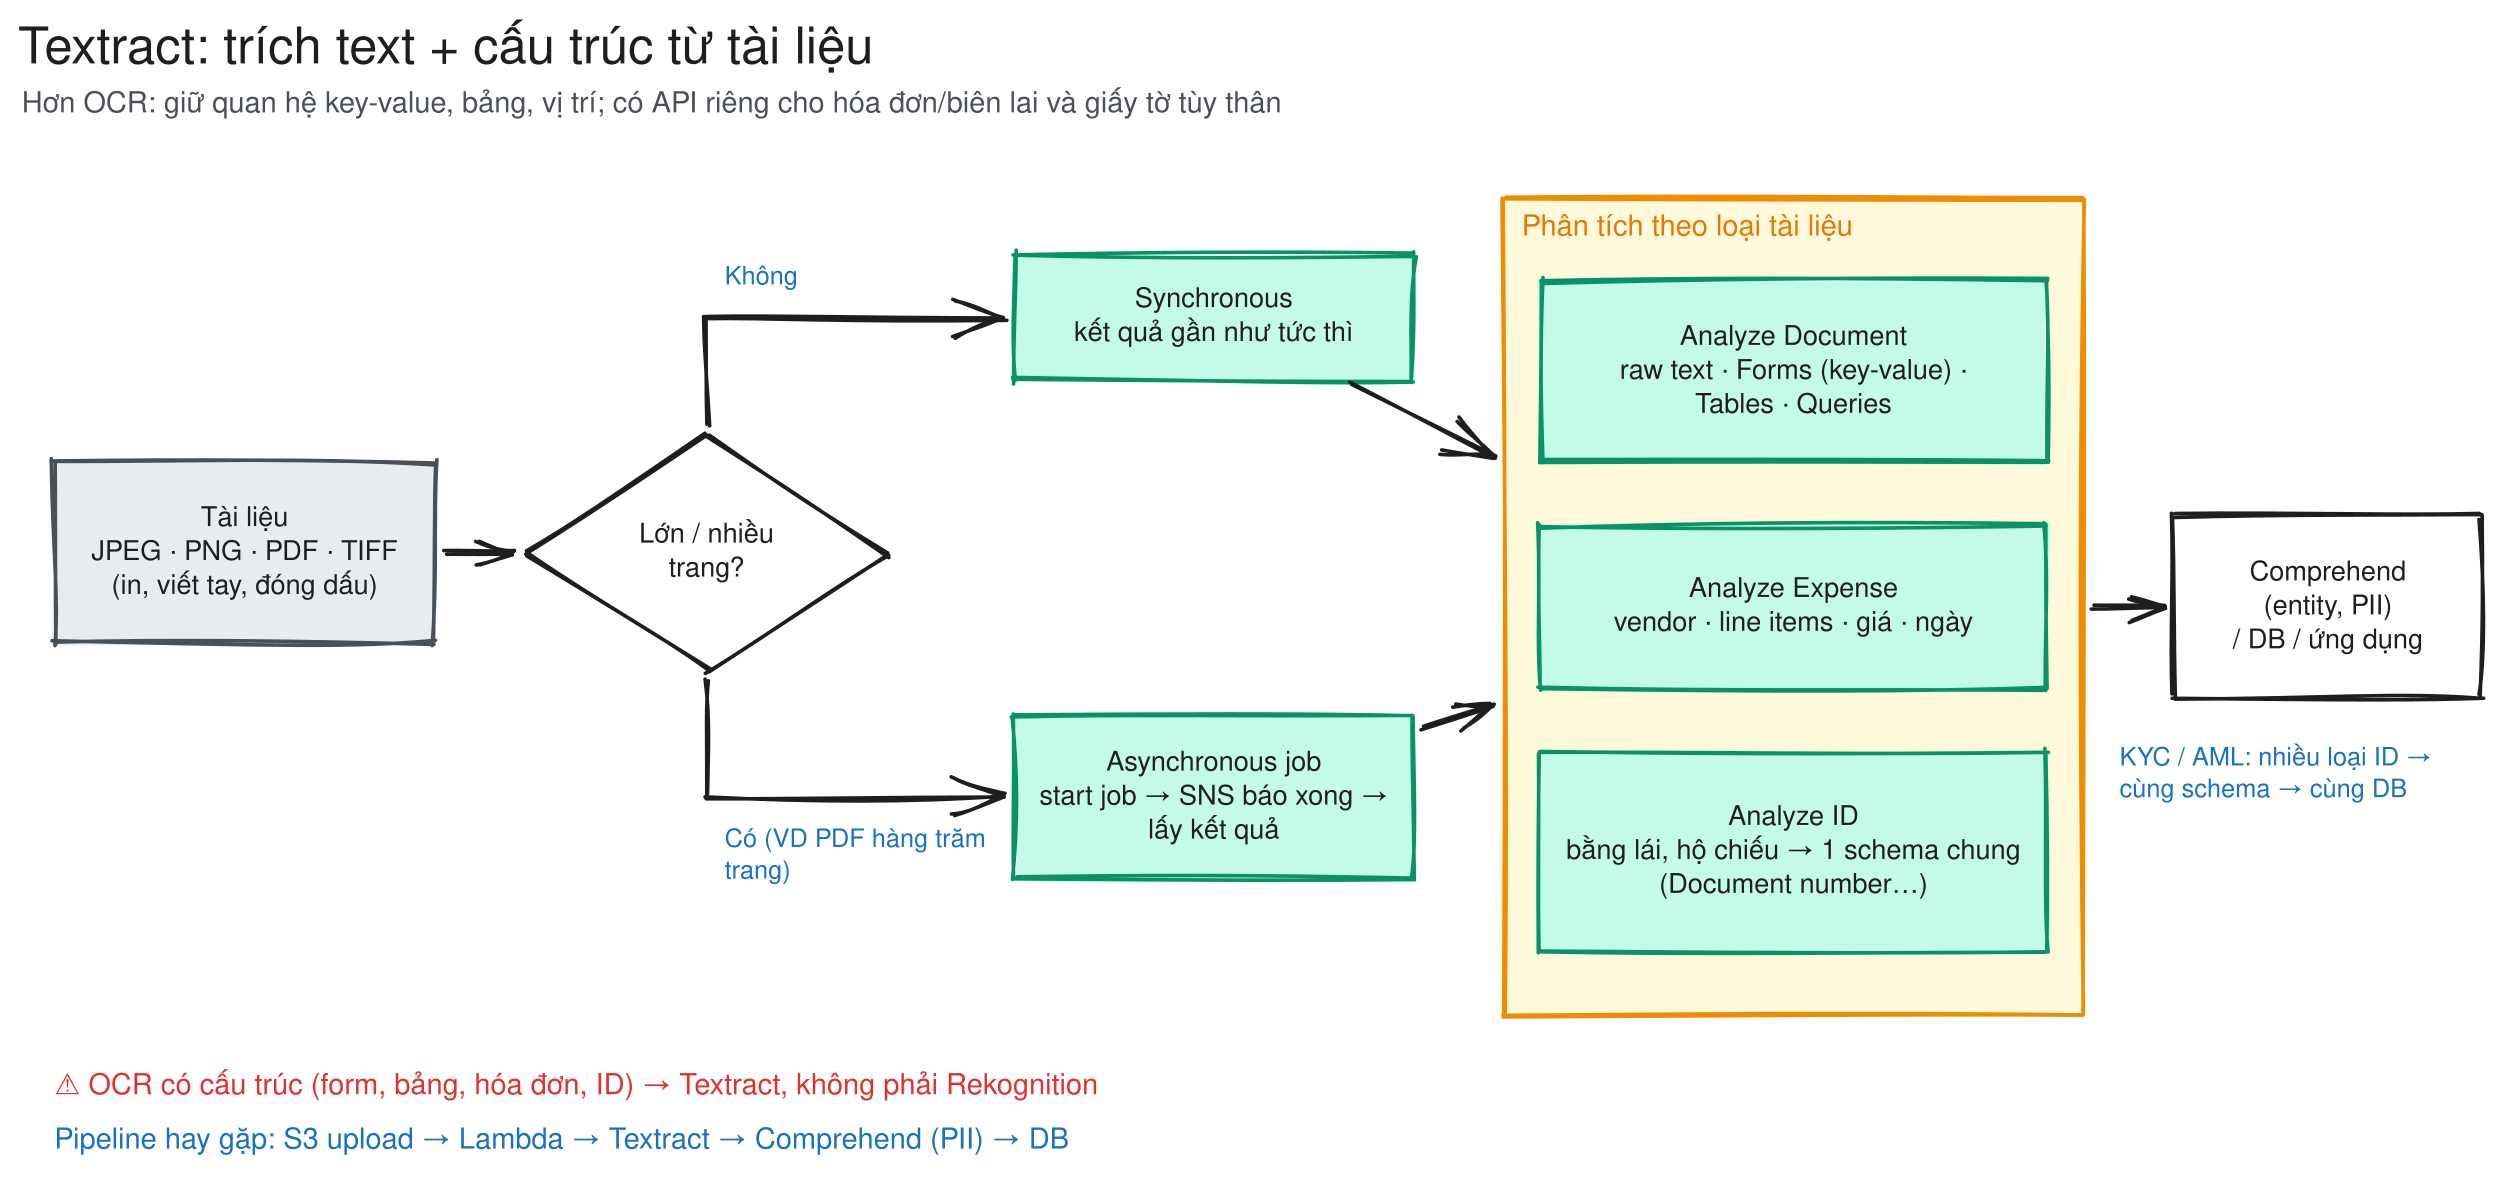
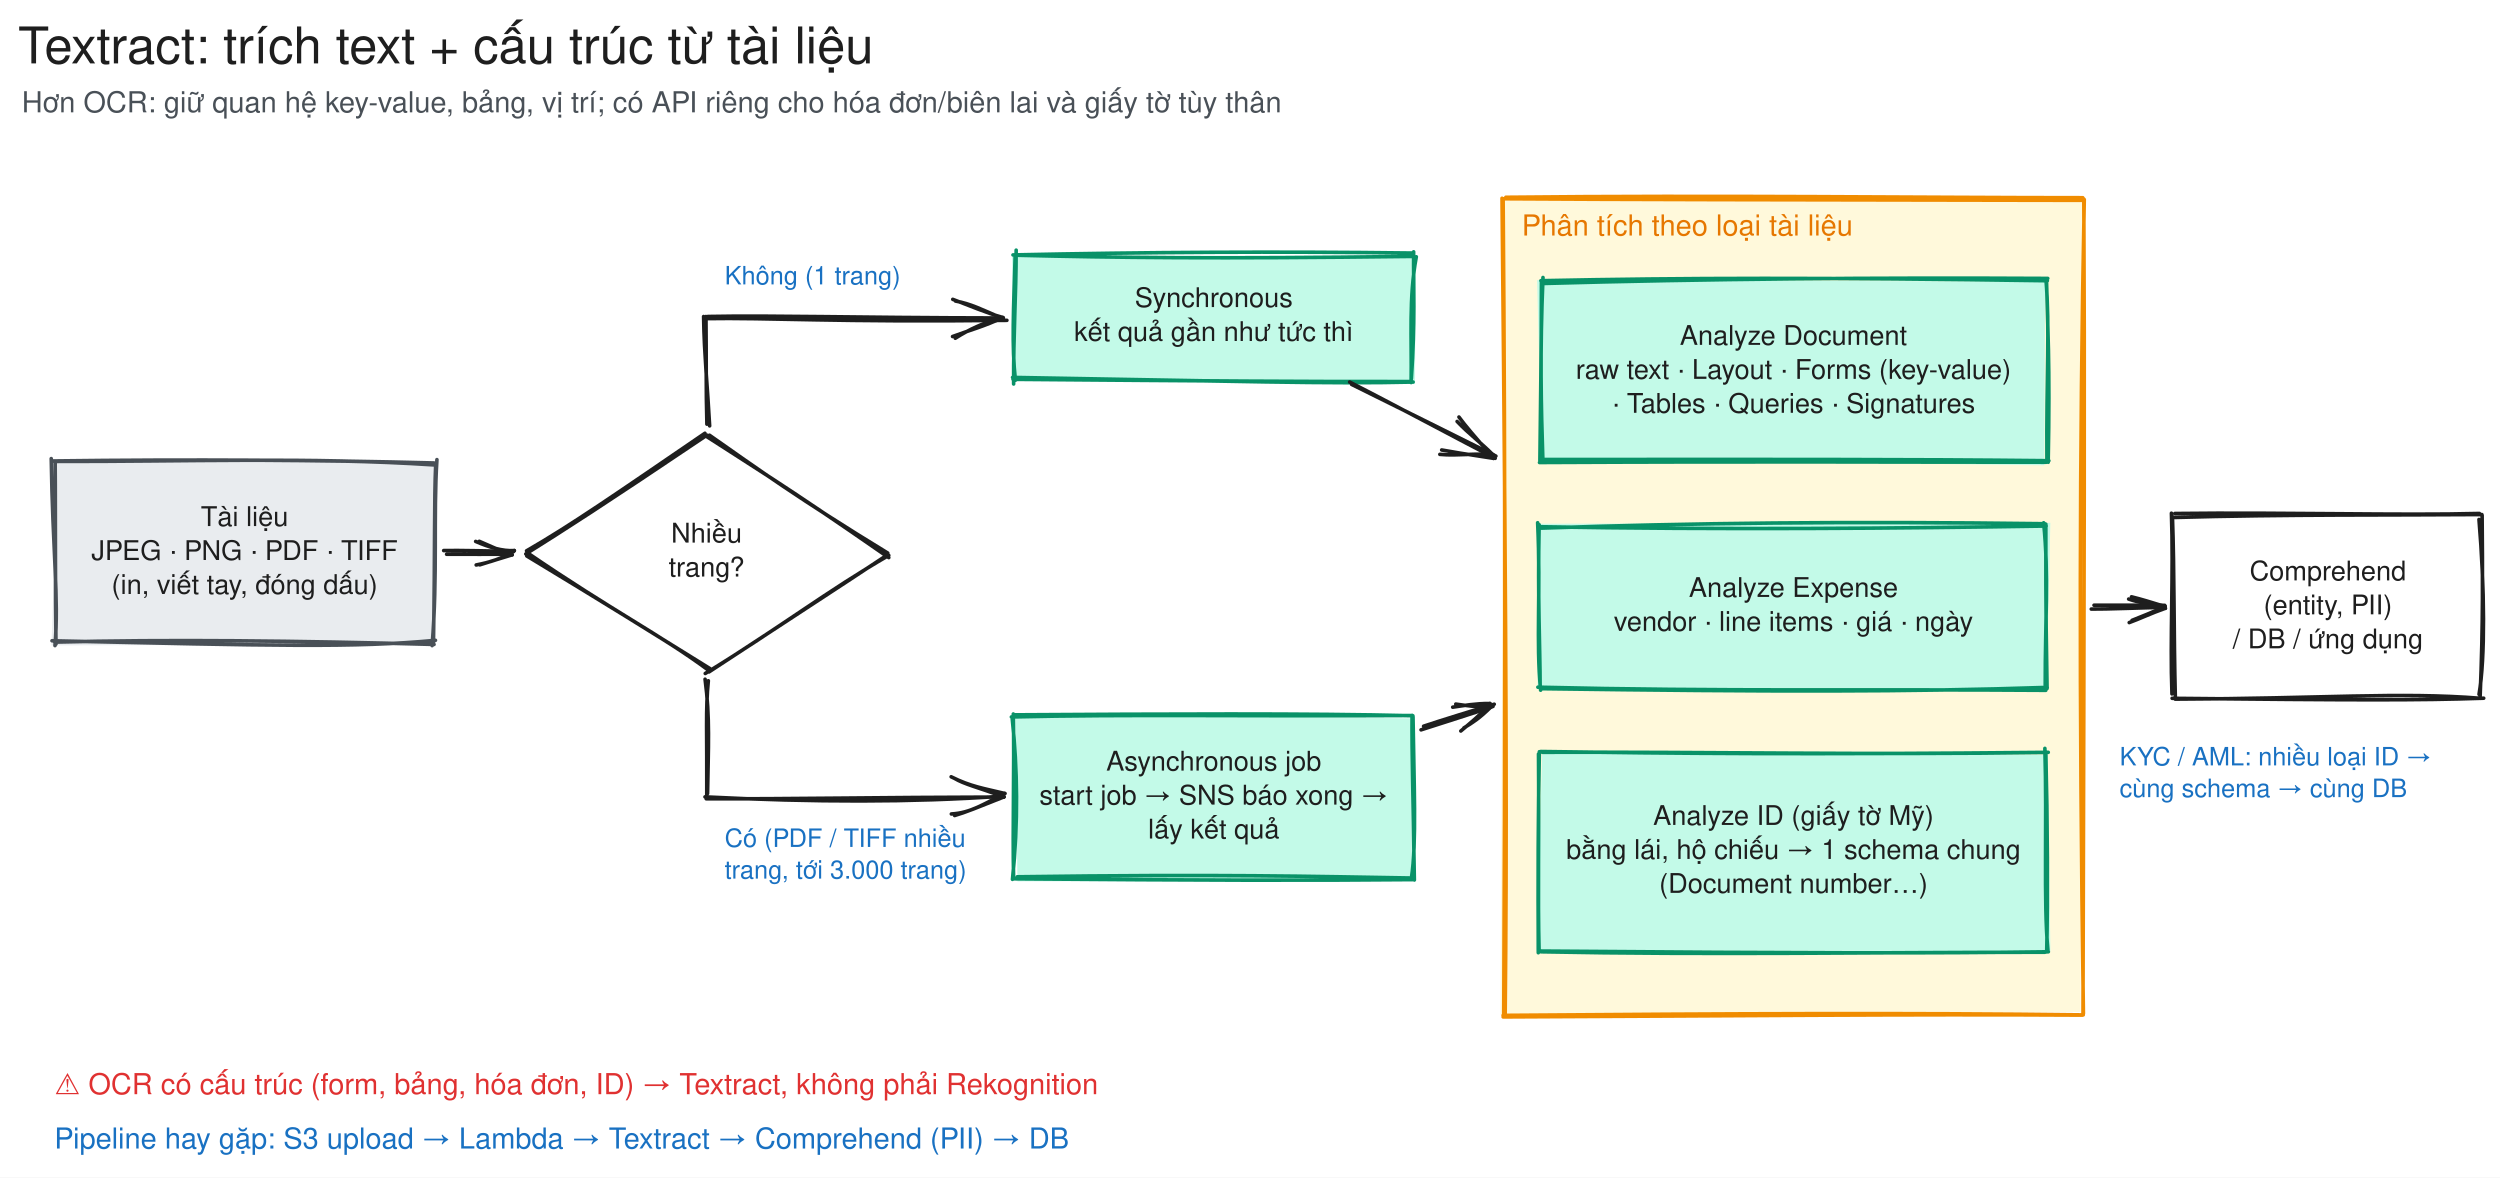
<svg xmlns="http://www.w3.org/2000/svg" version="1.1" viewBox="0 0 1380 650" width="1380" height="650">
  <defs>
    <style>
      @font-face {
        font-family: "Virgil";
        src: url("https://excalidraw.com/Virgil.woff2");
      }
      @font-face {
        font-family: "Cascadia";
        src: url("https://excalidraw.com/Cascadia.woff2");
      }
    </style>
  </defs>
  <rect x="0" y="0" width="1380" height="650" fill="#ffffff" />
  <g transform="translate(10 10) rotate(0 276.5 17.5)">
    <text x="0" y="25" font-family="Helvetica, Segoe UI Emoji" font-size="28px" fill="#1e1e1e" text-anchor="start" style="white-space: pre;" direction="ltr">Textract: trích text + cấu trúc từ tài liệu</text>
  </g>
  <g transform="translate(12 48) rotate(0 359.28 10)">
    <text x="0" y="14" font-family="Helvetica, Segoe UI Emoji" font-size="16px" fill="#495057" text-anchor="start" style="white-space: pre;" direction="ltr">Hơn OCR: giữ quan hệ key-value, bảng, vị trí; có API riêng cho hóa đơn/biên lai và giấy tờ tùy thân</text>
  </g>
  <g stroke-linecap="round" transform="translate(830 110) rotate(0 160 225)">
    <path d="M0.3 0.69 L319.93 1.6 L318.47 448.6 L-1.69 450.15" stroke="none" stroke-width="0" fill="#fff9db" />
    <path d="M1.23 -1.1 C117.66 -2.37, 234.95 -0.85, 319.68 -0.86 M-0.4 -0.27 C70.15 0.19, 139.58 0.27, 319.5 0.59 M320.52 0.16 C317.85 136.81, 317.58 274.83, 320.04 449.48 M320.26 -0.17 C320.79 95.23, 320.52 189.52, 319.81 449.73 M319.51 450.36 C222.43 449.75, 124.21 450.8, -0.26 451.35 M319.95 450.22 C223.89 449.02, 127.59 449.46, -0.29 450.48 M0.86 449.66 C1.78 359.33, 1.78 269.06, -0.88 -0.55 M0.07 449.75 C0.72 305.01, 1.05 160.73, -0.27 -0.11" stroke="#f08c00" stroke-width="2" fill="none" />
  </g>
  <g transform="translate(840 116) rotate(0 98.56 10)">
    <text x="0" y="14" font-family="Helvetica, Segoe UI Emoji" font-size="16px" fill="#e67700" text-anchor="start" style="white-space: pre;" direction="ltr">Phân tích theo loại tài liệu</text>
  </g>
  <g stroke-linecap="round" transform="translate(30 255) rotate(0 105 50)">
    <path d="M1.95 -1.47 L211.28 0.22 L208.35 100.64 L-1.61 101.29" stroke="none" stroke-width="0" fill="#e9ecef" />
    <path d="M-0.03 -0.29 C72.4 -0.13, 141.31 -2.83, 209.69 1.64 M-0.63 -0.55 C74.3 -1.54, 148.81 -1.05, 209.43 0.56 M211.18 -1.29 C209.18 29.95, 211.63 62.28, 208.53 101.39 M210.54 0.46 C209.55 22.59, 210.2 45.35, 209.27 100.03 M210.37 98.45 C166.19 102.66, 120.37 101.44, -1.3 98.7 M209.59 100.73 C135.88 98.66, 61.31 97.85, 0.21 99.45 M0.35 101.37 C2.55 75.35, -0.94 48.99, -1.72 -1.85 M0.9 100.54 C0.53 70.67, 0.62 42.45, 0.5 0.21" stroke="#495057" stroke-width="2" fill="none" />
  </g>
  <g transform="translate(45.825 276.875) rotate(0 89.175 28.125)">
    <text x="89.175" y="13.5" font-family="Helvetica, Segoe UI Emoji" font-size="15px" fill="#1e1e1e" text-anchor="middle" style="white-space: pre;" direction="ltr">Tài liệu</text>
    <text x="89.175" y="32.25" font-family="Helvetica, Segoe UI Emoji" font-size="15px" fill="#1e1e1e" text-anchor="middle" style="white-space: pre;" direction="ltr">JPEG · PNG · PDF · TIFF</text>
    <text x="89.175" y="51" font-family="Helvetica, Segoe UI Emoji" font-size="15px" fill="#1e1e1e" text-anchor="middle" style="white-space: pre;" direction="ltr">(in, viết tay, đóng dấu)</text>
  </g>
  <g stroke-linecap="round" transform="translate(290 240) rotate(0 100 65)">
    <path d="M100.97 0.23 L200.65 65.47 L102.07 129.58 L0.51 64.26" stroke="none" stroke-width="0" fill="#ffffff" fill-rule="evenodd" />
    <path d="M99.59 0.65 C121.48 14.9, 141.79 26.91, 200.6 67.8 M101.63 0.24 C127.07 18.06, 151.31 35.56, 200.04 65.29 M200.61 66.57 C168.07 85.29, 138.1 108.09, 99.3 131.76 M199.94 66.23 C173.06 84.08, 146.21 101.46, 101.34 130.92 M100.94 129.87 C75.6 111.05, 47.75 97.01, 1.34 65.29 M101.85 129.03 C71.42 110.09, 42.1 91.85, 0.79 66.9 M0.65 64.06 C25.27 49.91, 50.17 32.59, 99.12 -0.84 M0.24 65.79 C21.52 52.45, 42.39 39.14, 100.23 0.2" stroke="#1e1e1e" stroke-width="2" fill="none" />
  </g>
-   <g transform="translate(350.925 286.25) rotate(0 39.075 18.75)">
-     <text x="39.075" y="13.25" font-family="Helvetica, Segoe UI Emoji" font-size="15px" fill="#1e1e1e" text-anchor="middle" style="white-space: pre;" direction="ltr">Lớn / nhiều</text>
-     <text x="39.075" y="32" font-family="Helvetica, Segoe UI Emoji" font-size="15px" fill="#1e1e1e" text-anchor="middle" style="white-space: pre;" direction="ltr">trang?</text>
+   <g transform="translate(368.69 286.25) rotate(0 21.32 18.75)">
+     <text x="21.32" y="13.25" font-family="Helvetica, Segoe UI Emoji" font-size="15px" fill="#1e1e1e" text-anchor="middle" style="white-space: pre;" direction="ltr">Nhiều</text>
+     <text x="21.32" y="32" font-family="Helvetica, Segoe UI Emoji" font-size="15px" fill="#1e1e1e" text-anchor="middle" style="white-space: pre;" direction="ltr">trang?</text>
  </g>
  <g stroke-linecap="round" transform="translate(560 140) rotate(0 110 35)">
    <path d="M-1.4 1.72 L221.42 1.7 L221.08 71.85 L-0.21 70.1" stroke="none" stroke-width="0" fill="#c3fae8" />
    <path d="M0.94 0.89 C55.87 2.23, 110.08 2.91, 219.74 1.54 M-0.83 0.72 C71.87 -0.83, 145.36 -1.25, 219.7 -0.32 M221.8 1.74 C217.57 24.64, 219.32 46.68, 218.94 71.16 M220.33 -0.99 C220.13 17.9, 221.24 37.62, 219.08 69.07 M220.04 70.89 C173.33 72.02, 123.45 70.41, -1.06 68.33 M219.38 70.6 C162.39 70.71, 105.98 70.28, -0.81 69.39 M-0.48 71.96 C-0.64 44.79, 0.93 21.79, 0.92 -1.91 M0.51 69.9 C-1.61 50.85, -0.5 31.03, 0.38 0.64" stroke="#099268" stroke-width="2" fill="none" />
  </g>
  <g transform="translate(589.675 156.25) rotate(0 80.325 18.75)">
    <text x="80.325" y="13.25" font-family="Helvetica, Segoe UI Emoji" font-size="15px" fill="#1e1e1e" text-anchor="middle" style="white-space: pre;" direction="ltr">Synchronous</text>
    <text x="80.325" y="32" font-family="Helvetica, Segoe UI Emoji" font-size="15px" fill="#1e1e1e" text-anchor="middle" style="white-space: pre;" direction="ltr">kết quả gần như tức thì</text>
  </g>
  <g stroke-linecap="round" transform="translate(560 395) rotate(0 110 45)">
    <path d="M0.44 -0.93 L218.94 1.51 L219.48 91.15 L1.62 91.52" stroke="none" stroke-width="0" fill="#c3fae8" />
    <path d="M-1.72 0.76 C63.2 -0.8, 129.99 0.49, 218.71 -0.03 M0.3 -0.41 C81.72 -0.92, 162.83 -1.35, 219.91 0.09 M219.99 0.64 C220.46 35.82, 222.02 71.1, 219.13 89.41 M219.45 -0.13 C219.26 21.29, 220.08 44.3, 220.72 90.76 M219.26 89.67 C164.88 88.78, 113.52 87.44, 1.56 88.99 M219.74 90.55 C162.66 91.1, 103.45 90.97, -0.52 90.1 M-1.11 90.41 C2.13 59.28, 1.65 29.19, -1.22 1.99 M-0.49 90.04 C-1.15 60.66, -0.01 29.85, -0.65 -0.87" stroke="#099268" stroke-width="2" fill="none" />
  </g>
  <g transform="translate(575.425 411.875) rotate(0 94.575 28.125)">
    <text x="94.575" y="13.5" font-family="Helvetica, Segoe UI Emoji" font-size="15px" fill="#1e1e1e" text-anchor="middle" style="white-space: pre;" direction="ltr">Asynchronous job</text>
    <text x="94.575" y="32.25" font-family="Helvetica, Segoe UI Emoji" font-size="15px" fill="#1e1e1e" text-anchor="middle" style="white-space: pre;" direction="ltr">start job → SNS báo xong →</text>
    <text x="94.575" y="51" font-family="Helvetica, Segoe UI Emoji" font-size="15px" fill="#1e1e1e" text-anchor="middle" style="white-space: pre;" direction="ltr">lấy kết quả</text>
  </g>
  <g stroke-linecap="round" transform="translate(850 155) rotate(0 140 50)">
    <path d="M-1.52 -0.38 L278.86 0.41 L278.48 101.85 L1.04 98.4" stroke="none" stroke-width="0" fill="#c3fae8" />
    <path d="M1.16 1.5 C92.42 -1.07, 184.08 -1.85, 280.36 -1.32 M0.57 -0.05 C79.02 -1.67, 156.94 -1.88, 280.14 -0.03 M279.36 -0.87 C281.58 25.73, 279.54 53.18, 279.89 99.43 M279.66 -0.57 C280.2 23.44, 281.69 45.47, 280.6 100.17 M280.97 99.31 C202.76 98.45, 126.12 98.57, 1.33 98.65 M279.58 100.15 C202.51 100.17, 124.34 99.65, -0.19 100.31 M1.67 99.19 C0.69 69.38, -0.01 39.21, 1.73 -1.82 M0.02 99.28 C0.28 70.88, 0.85 41.8, 0.87 0.38" stroke="#099268" stroke-width="2" fill="none" />
  </g>
-   <g transform="translate(879.675 176.875) rotate(0 110.325 28.125)">
-     <text x="110.325" y="13.5" font-family="Helvetica, Segoe UI Emoji" font-size="15px" fill="#1e1e1e" text-anchor="middle" style="white-space: pre;" direction="ltr">Analyze Document</text>
-     <text x="110.325" y="32.25" font-family="Helvetica, Segoe UI Emoji" font-size="15px" fill="#1e1e1e" text-anchor="middle" style="white-space: pre;" direction="ltr">raw text · Forms (key-value) ·</text>
-     <text x="110.325" y="51" font-family="Helvetica, Segoe UI Emoji" font-size="15px" fill="#1e1e1e" text-anchor="middle" style="white-space: pre;" direction="ltr">Tables · Queries</text>
+   <g transform="translate(853.93 176.88) rotate(0 136.06 28.12)">
+     <text x="136.06" y="13.5" font-family="Helvetica, Segoe UI Emoji" font-size="15px" fill="#1e1e1e" text-anchor="middle" style="white-space: pre;" direction="ltr">Analyze Document</text>
+     <text x="136.06" y="32.25" font-family="Helvetica, Segoe UI Emoji" font-size="15px" fill="#1e1e1e" text-anchor="middle" style="white-space: pre;" direction="ltr">raw text · Layout · Forms (key-value)</text>
+     <text x="136.06" y="51" font-family="Helvetica, Segoe UI Emoji" font-size="15px" fill="#1e1e1e" text-anchor="middle" style="white-space: pre;" direction="ltr">· Tables · Queries · Signatures</text>
  </g>
  <g stroke-linecap="round" transform="translate(850 290) rotate(0 140 45)">
    <path d="M-0.84 -0.89 L281.79 -1.41 L279.71 90.32 L-1.25 89.97" stroke="none" stroke-width="0" fill="#c3fae8" />
    <path d="M0.84 1.53 C84.22 -1.34, 167.36 -2.33, 278.72 -0.91 M-0.26 0.75 C100.51 2.56, 200.7 1.64, 279.48 0.37 M278.09 -1.43 C281.03 27.53, 278.89 53.15, 278.96 88.09 M279.3 -0.65 C279.39 18.76, 279.03 37.71, 279.98 90.04 M279.27 91.06 C188.9 90.35, 97.84 91.74, -1.09 89.33 M280.06 89.44 C203.8 91.97, 128.45 91.92, 0.41 90.15 M0.42 90.98 C-2.21 63.7, 0.56 37.94, -1.22 -1.45 M0.16 89.04 C0.11 65.72, -1.26 41.46, -0.39 -0.35" stroke="#099268" stroke-width="2" fill="none" />
  </g>
  <g transform="translate(880.425 316.25) rotate(0 109.575 18.75)">
    <text x="109.575" y="13.25" font-family="Helvetica, Segoe UI Emoji" font-size="15px" fill="#1e1e1e" text-anchor="middle" style="white-space: pre;" direction="ltr">Analyze Expense</text>
    <text x="109.575" y="32" font-family="Helvetica, Segoe UI Emoji" font-size="15px" fill="#1e1e1e" text-anchor="middle" style="white-space: pre;" direction="ltr">vendor · line items · giá · ngày</text>
  </g>
  <g stroke-linecap="round" transform="translate(850 415) rotate(0 140 55)">
    <path d="M1.29 1.03 L280.25 1.79 L281.82 110.1 L-1.82 109.66" stroke="none" stroke-width="0" fill="#c3fae8" />
    <path d="M1.42 0.27 C91.51 -0.06, 182.6 1.78, 279.14 0.36 M0.51 -0.17 C73.54 0.94, 147.12 1.6, 280.64 0.29 M278.77 -1.89 C280.01 39.54, 277.96 83.09, 280.44 109.43 M279.28 -0.04 C280.27 39.53, 280.44 79.2, 279.78 110.47 M278.8 110.64 C185.56 110.64, 92.98 112.25, 0.64 110.39 M280.69 110.38 C215.64 111.27, 150.58 111.17, -0.2 109.97 M-0.43 109.54 C-1.2 78.61, -0.39 47.35, -0.75 1.2 M-0.86 110.9 C-1.09 72.02, -0.97 32.89, -0.27 -0.05" stroke="#099268" stroke-width="2" fill="none" />
  </g>
-   <g transform="translate(867.675 441.875) rotate(0 122.325 28.125)">
-     <text x="122.325" y="13.5" font-family="Helvetica, Segoe UI Emoji" font-size="15px" fill="#1e1e1e" text-anchor="middle" style="white-space: pre;" direction="ltr">Analyze ID</text>
-     <text x="122.325" y="32.25" font-family="Helvetica, Segoe UI Emoji" font-size="15px" fill="#1e1e1e" text-anchor="middle" style="white-space: pre;" direction="ltr">bằng lái, hộ chiếu → 1 schema chung</text>
-     <text x="122.325" y="51" font-family="Helvetica, Segoe UI Emoji" font-size="15px" fill="#1e1e1e" text-anchor="middle" style="white-space: pre;" direction="ltr">(Document number…)</text>
+   <g transform="translate(867.67 441.88) rotate(0 122.33 28.12)">
+     <text x="122.33" y="13.5" font-family="Helvetica, Segoe UI Emoji" font-size="15px" fill="#1e1e1e" text-anchor="middle" style="white-space: pre;" direction="ltr">Analyze ID (giấy tờ Mỹ)</text>
+     <text x="122.33" y="32.25" font-family="Helvetica, Segoe UI Emoji" font-size="15px" fill="#1e1e1e" text-anchor="middle" style="white-space: pre;" direction="ltr">bằng lái, hộ chiếu → 1 schema chung</text>
+     <text x="122.33" y="51" font-family="Helvetica, Segoe UI Emoji" font-size="15px" fill="#1e1e1e" text-anchor="middle" style="white-space: pre;" direction="ltr">(Document number…)</text>
  </g>
  <g stroke-linecap="round" transform="translate(1200 285) rotate(0 85 50)">
    <path d="M0.92 -1.95 L169.22 -0.27 L169.42 99.1 L-0.68 100.49" stroke="none" stroke-width="0" fill="#ffffff" />
    <path d="M0.51 -1.55 C62.05 -2.32, 125.57 -0.4, 168.63 -1.57 M-0.65 0.67 C62.03 -1.15, 123.7 -0.57, 169.99 -0.97 M168.4 1.75 C171.54 39.2, 171.86 78.46, 168.43 98.27 M170.13 -0.56 C170.37 30.06, 170.74 58.68, 169.03 99.45 M169.52 100.48 C124.44 96.87, 82.17 100.65, 0.71 100.92 M171 100.41 C134.59 101.66, 100.06 101.49, -0.98 100.47 M-1.08 98.04 C-2.24 67.47, -0.16 31.31, -1.37 -1.71 M0.79 100.33 C-0.11 64.64, 0.28 30.66, -0.81 0.18" stroke="#1e1e1e" stroke-width="2" fill="none" />
  </g>
  <g transform="translate(1231.225 306.875) rotate(0 53.775 28.125)">
    <text x="53.775" y="13.5" font-family="Helvetica, Segoe UI Emoji" font-size="15px" fill="#1e1e1e" text-anchor="middle" style="white-space: pre;" direction="ltr">Comprehend</text>
    <text x="53.775" y="32.25" font-family="Helvetica, Segoe UI Emoji" font-size="15px" fill="#1e1e1e" text-anchor="middle" style="white-space: pre;" direction="ltr">(entity, PII)</text>
    <text x="53.775" y="51" font-family="Helvetica, Segoe UI Emoji" font-size="15px" fill="#1e1e1e" text-anchor="middle" style="white-space: pre;" direction="ltr">/ DB / ứng dụng</text>
  </g>
  <g stroke-linecap="round">
    <g transform="translate(246 305) rotate(0 19 0)">
      <path d="M-1.09 -1.09 C5.06 -1.3, 30.98 -0.78, 37.5 -0.52 M0.53 0.95 C6.44 0.84, 30.16 1.18, 36.29 0.75" stroke="#1e1e1e" stroke-width="2" fill="none" />
    </g>
    <g transform="translate(246 305) rotate(0 19 0)">
      <path d="M16.86 6.86 C23.87 5.49, 31.58 3.37, 37.9 -1.09 M18.86 6.79 C23.94 5.13, 28.81 3.71, 36.72 1.26" stroke="#1e1e1e" stroke-width="2" fill="none" />
    </g>
    <g transform="translate(246 305) rotate(0 19 0)">
      <path d="M16.56 -6.13 C23.75 -2.99, 31.57 -0.6, 37.9 -1.09 M18.57 -6.2 C23.68 -4.02, 28.63 -1.6, 36.72 1.26" stroke="#1e1e1e" stroke-width="2" fill="none" />
    </g>
  </g>
  <g stroke-linecap="round">
    <g transform="translate(390 234) rotate(0 82 -29.5)">
      <path d="M1.72 1.08 C0.64 -19.46, -1.31 -37.83, -1.61 -59.27 M0.21 0.13 C-0.35 -18.84, -0.05 -36.96, -0.31 -59.28 M-1.11 -58.11 C34.8 -58.76, 71.3 -56.02, 165.8 -57.17 M0.76 -59.3 C38.43 -60.03, 76.01 -58.64, 163.85 -58.47" stroke="#1e1e1e" stroke-width="2" fill="none" />
    </g>
    <g transform="translate(390 234) rotate(0 82 -29.5)">
      <path d="M137.32 -47.29 C145.37 -52.43, 152.34 -55.35, 162.23 -58.74 M135.81 -48.24 C144.56 -51.51, 153.88 -54.01, 163.54 -58.74" stroke="#1e1e1e" stroke-width="2" fill="none" />
    </g>
    <g transform="translate(390 234) rotate(0 82 -29.5)">
      <path d="M137.44 -67.82 C145.55 -66.47, 152.47 -62.92, 162.23 -58.74 M135.93 -68.76 C144.76 -65.48, 154.04 -61.42, 163.54 -58.74" stroke="#1e1e1e" stroke-width="2" fill="none" />
    </g>
  </g>
  <g stroke-linecap="round">
    <g transform="translate(390 376) rotate(0 82 32)">
      <path d="M-0.8 -1.07 C1.98 19.9, 0.98 36.66, 0.57 62.04 M1 -0.21 C-0.58 15.32, 0.31 29.59, 0.14 63.91 M-0.84 63.88 C59.25 66.9, 113.35 66.97, 163.02 63.52 M-0.17 64.92 C46.84 65.1, 93.46 64.13, 164.08 63.96" stroke="#1e1e1e" stroke-width="2" fill="none" />
    </g>
    <g transform="translate(390 376) rotate(0 82 32)">
      <path d="M135.15 73.31 C145.9 72.74, 153.13 67.73, 164.66 62 M136.95 74.17 C142.49 72.61, 149.9 69.6, 164.22 63.87" stroke="#1e1e1e" stroke-width="2" fill="none" />
    </g>
    <g transform="translate(390 376) rotate(0 82 32)">
      <path d="M135.04 52.79 C145.89 58.22, 153.16 59.21, 164.66 62 M136.83 53.64 C142.24 56.86, 149.68 58.61, 164.22 63.87" stroke="#1e1e1e" stroke-width="2" fill="none" />
    </g>
  </g>
  <g stroke-linecap="round">
    <g transform="translate(745.3666 212.6833) rotate(0 39.63344 19.81672)">
      <path d="M0.72 -0.49 C14.03 5.99, 67.11 32.53, 80.36 39.07 M-0.36 -1.8 C12.84 4.83, 66.6 33.42, 79.98 40.31" stroke="#1e1e1e" stroke-width="2" fill="none" />
    </g>
    <g transform="translate(745.3666 212.6833) rotate(0 39.63344 19.81672)">
      <path d="M49.43 38.13 C59.43 39.09, 68.95 37.27, 78.81 38.41 M50.45 35.7 C56.06 36.7, 62.6 37.86, 79.08 40.33" stroke="#1e1e1e" stroke-width="2" fill="none" />
    </g>
    <g transform="translate(745.3666 212.6833) rotate(0 39.63344 19.81672)">
      <path d="M58.96 19.96 C65.74 27.15, 72.02 31.51, 78.81 38.41 M59.98 17.52 C63.63 22.5, 68.09 27.61, 79.08 40.33" stroke="#1e1e1e" stroke-width="2" fill="none" />
    </g>
  </g>
  <g stroke-linecap="round">
    <g transform="translate(785.7009 402.0356) rotate(0 19.29906 -6.332502)">
      <path d="M0.12 -1.17 C6.78 -3.48, 32.71 -11.5, 39.12 -13.31 M-1.28 0.84 C5.34 -1.39, 31.93 -9.63, 38.45 -12.11" stroke="#1e1e1e" stroke-width="2" fill="none" />
    </g>
    <g transform="translate(785.7009 402.0356) rotate(0 19.29906 -6.332502)">
      <path d="M20.67 1.48 C25.14 -2.34, 30.96 -6.69, 36.74 -13.69 M22.36 -0.23 C27.02 -3.04, 31.05 -5.53, 37.62 -12.12" stroke="#1e1e1e" stroke-width="2" fill="none" />
    </g>
    <g transform="translate(785.7009 402.0356) rotate(0 19.29906 -6.332502)">
      <path d="M16.2 -11.67 C21.77 -12.46, 28.63 -13.77, 36.74 -13.69 M17.89 -13.38 C23.84 -12.6, 29.09 -11.51, 37.62 -12.12" stroke="#1e1e1e" stroke-width="2" fill="none" />
    </g>
  </g>
  <g stroke-linecap="round">
    <g transform="translate(1156 335) rotate(0 19 0)">
      <path d="M-0.1 -0.92 C6.38 -0.95, 32.42 -0.95, 38.94 -0.84 M-1.61 1.21 C4.79 1.36, 31.75 0.3, 38.48 0.26" stroke="#1e1e1e" stroke-width="2" fill="none" />
    </g>
    <g transform="translate(1156 335) rotate(0 19 0)">
      <path d="M19.33 8.67 C24.88 6.68, 31.19 3.6, 39.28 0.77 M20.9 7.43 C26.42 5.21, 31.38 3.26, 39.18 -0.17" stroke="#1e1e1e" stroke-width="2" fill="none" />
    </g>
    <g transform="translate(1156 335) rotate(0 19 0)">
      <path d="M19.02 -4.32 C24.59 -2.36, 31 -1.49, 39.28 0.77 M20.59 -5.56 C26.09 -4.23, 31.13 -2.63, 39.18 -0.17" stroke="#1e1e1e" stroke-width="2" fill="none" />
    </g>
  </g>
-   <g transform="translate(400 145) rotate(0 19.32 8.75)">
-     <text x="0" y="12" font-family="Helvetica, Segoe UI Emoji" font-size="14px" fill="#1971c2" text-anchor="start" style="white-space: pre;" direction="ltr">Không</text>
+   <g transform="translate(400 145) rotate(0 57.96 8.75)">
+     <text x="0" y="12" font-family="Helvetica, Segoe UI Emoji" font-size="14px" fill="#1971c2" text-anchor="start" style="white-space: pre;" direction="ltr">Không (1 trang)</text>
  </g>
-   <g transform="translate(400 455) rotate(0 72.45 17.5)">
-     <text x="0" y="12.5" font-family="Helvetica, Segoe UI Emoji" font-size="14px" fill="#1971c2" text-anchor="start" style="white-space: pre;" direction="ltr">Có (VD PDF hàng trăm</text>
-     <text x="0" y="30" font-family="Helvetica, Segoe UI Emoji" font-size="14px" fill="#1971c2" text-anchor="start" style="white-space: pre;" direction="ltr">trang)</text>
+   <g transform="translate(400 455) rotate(0 83.31 17.5)">
+     <text x="0" y="12.5" font-family="Helvetica, Segoe UI Emoji" font-size="14px" fill="#1971c2" text-anchor="start" style="white-space: pre;" direction="ltr">Có (PDF / TIFF nhiều</text>
+     <text x="0" y="30" font-family="Helvetica, Segoe UI Emoji" font-size="14px" fill="#1971c2" text-anchor="start" style="white-space: pre;" direction="ltr">trang, tới 3.000 trang)</text>
  </g>
  <g transform="translate(1170 410) rotate(0 84.77 17.5)">
    <text x="0" y="12.5" font-family="Helvetica, Segoe UI Emoji" font-size="14px" fill="#1971c2" text-anchor="start" style="white-space: pre;" direction="ltr">KYC / AML: nhiều loại ID →</text>
    <text x="0" y="30" font-family="Helvetica, Segoe UI Emoji" font-size="14px" fill="#1971c2" text-anchor="start" style="white-space: pre;" direction="ltr">cùng schema → cùng DB</text>
  </g>
  <g transform="translate(30 590) rotate(0 292.16 10)">
    <text x="0" y="14" font-family="Helvetica, Segoe UI Emoji" font-size="16px" fill="#e03131" text-anchor="start" style="white-space: pre;" direction="ltr">⚠ OCR có cấu trúc (form, bảng, hóa đơn, ID) → Textract, không phải Rekognition</text>
  </g>
  <g transform="translate(30 620) rotate(0 271.52 10)">
    <text x="0" y="14" font-family="Helvetica, Segoe UI Emoji" font-size="16px" fill="#1971c2" text-anchor="start" style="white-space: pre;" direction="ltr">Pipeline hay gặp: S3 upload → Lambda → Textract → Comprehend (PII) → DB</text>
  </g>
</svg>
